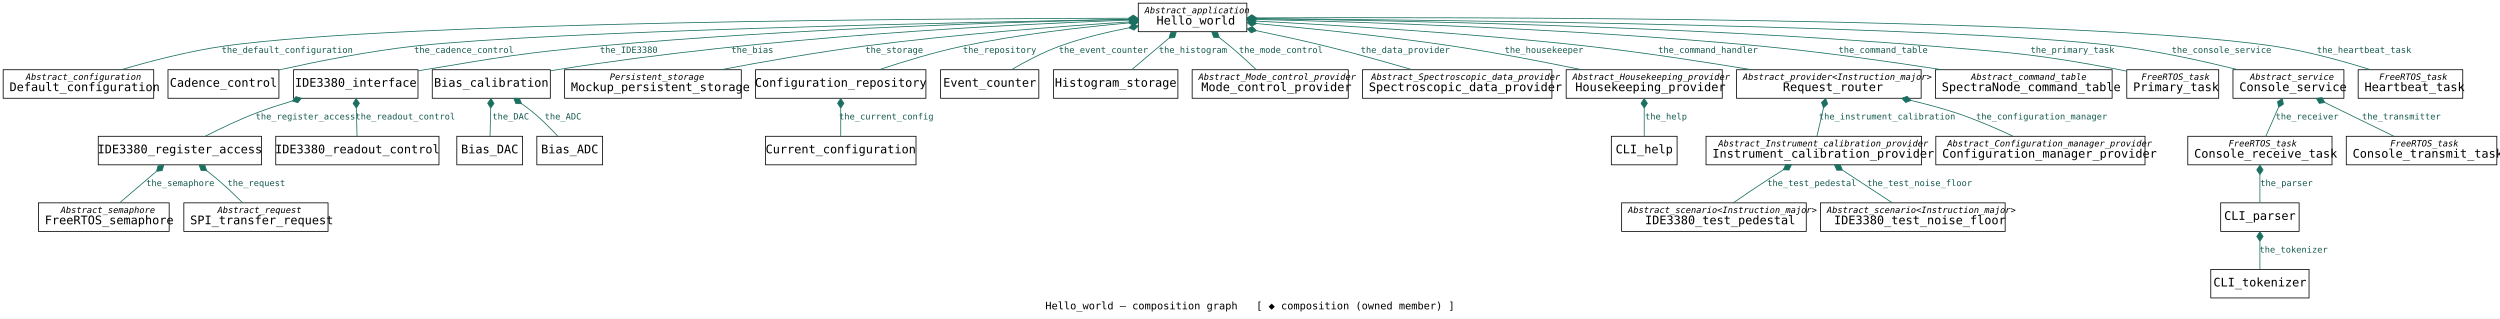
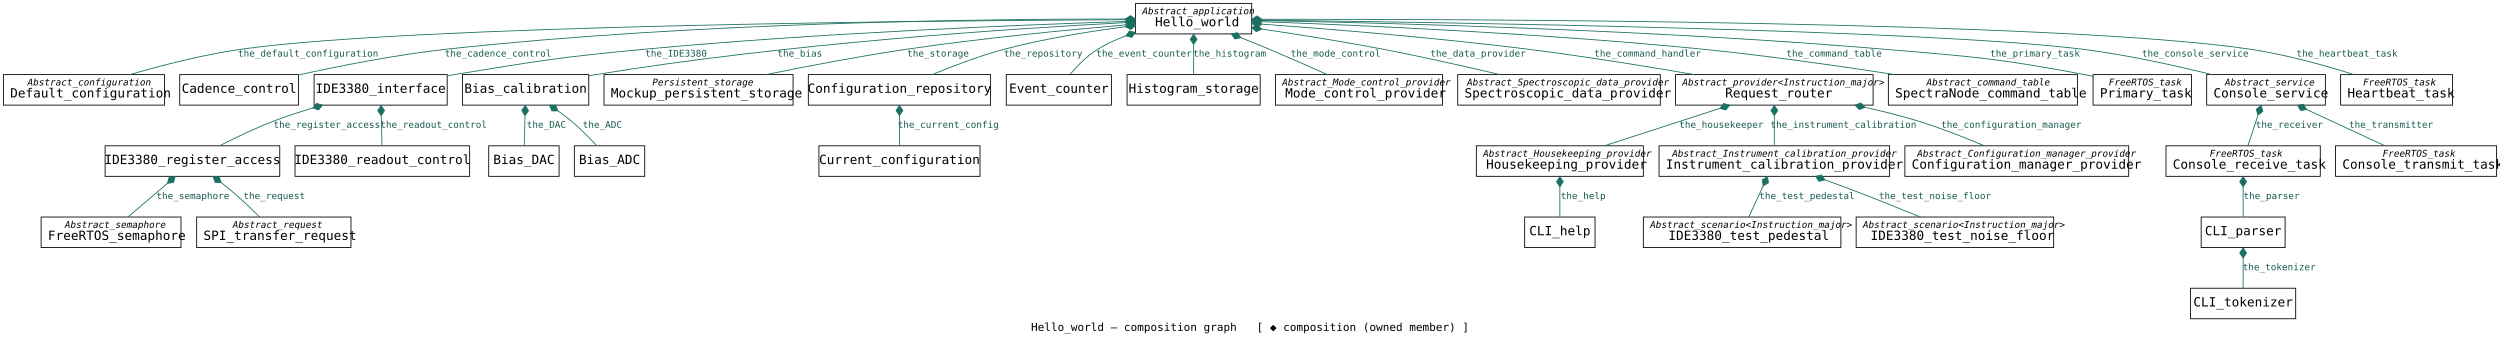
- <svg xmlns="http://www.w3.org/2000/svg" width="3155pt" height="402pt" viewBox="0.00 0.00 3155.00 402.00">
+ <svg xmlns="http://www.w3.org/2000/svg" width="2949pt" height="402pt" viewBox="0.00 0.00 2949.00 402.00">
  <g id="graph0" class="graph" transform="scale(1 1) rotate(0) translate(4 398)">
-     <polygon fill="white" stroke="transparent" points="-4,4 -4,-398 3151,-398 3151,4 -4,4" />
-     <text text-anchor="middle" x="1573.5" y="-7.6" font-family="Consolas" font-size="13.00">Hello_world — composition graph   [ ◆ composition (owned member) ]</text>
+     <polygon fill="white" stroke="transparent" points="-4,4 -4,-398 2945,-398 2945,4 -4,4" />
+     <text text-anchor="middle" x="1470.5" y="-7.6" font-family="Consolas" font-size="13.00">Hello_world — composition graph   [ ◆ composition (owned member) ]</text>
    <g id="node1" class="node">
-       <polygon fill="none" stroke="black" points="1569.5,-394 1432.5,-394 1432.5,-358 1569.5,-358 1569.5,-394" />
-       <text text-anchor="start" x="1440.5" y="-381.2" font-family="Consolas" font-style="italic" font-size="11.00">Abstract_application</text>
-       <text text-anchor="start" x="1455.5" y="-367" font-family="Consolas" font-size="15.00">Hello_world</text>
+       <polygon fill="none" stroke="black" points="1472.5,-394 1335.5,-394 1335.5,-358 1472.5,-358 1472.5,-394" />
+       <text text-anchor="start" x="1343.5" y="-381.2" font-family="Consolas" font-style="italic" font-size="11.00">Abstract_application</text>
+       <text text-anchor="start" x="1358.5" y="-367" font-family="Consolas" font-size="15.00">Hello_world</text>
    </g>
    <g id="node2" class="node">
      <polygon fill="none" stroke="black" points="190,-310 0,-310 0,-274 190,-274 190,-310" />
      <text text-anchor="start" x="28.5" y="-297.2" font-family="Consolas" font-style="italic" font-size="11.00">Abstract_configuration</text>
      <text text-anchor="start" x="8" y="-283" font-family="Consolas" font-size="15.00">Default_configuration</text>
    </g>
    <g id="edge1" class="edge">
-       <path fill="none" stroke="#1b6f60" d="M1419.89,-375C1184.02,-374.63 501.04,-370.86 280,-340 235.2,-333.75 185.58,-320.8 149.01,-310.07" />
-       <polygon fill="#1b6f60" stroke="#1b6f60" points="1420.12,-375 1426.13,-371.01 1432.12,-375.02 1426.11,-379.01 1420.12,-375" />
-       <text text-anchor="middle" x="358.5" y="-331.2" font-family="Consolas" font-size="11.00" fill="#155a4e"> the_default_configuration</text>
+       <path fill="none" stroke="#1b6f60" d="M1322.95,-374.75C1100.27,-373.69 482.32,-368.23 281,-340 235.98,-333.69 186.09,-320.74 149.32,-310.04" />
+       <polygon fill="#1b6f60" stroke="#1b6f60" points="1323.15,-374.75 1329.17,-370.78 1335.15,-374.8 1329.13,-378.78 1323.15,-374.75" />
+       <text text-anchor="middle" x="359.5" y="-331.2" font-family="Consolas" font-size="11.00" fill="#155a4e"> the_default_configuration</text>
    </g>
    <g id="node3" class="node">
      <polygon fill="none" stroke="black" points="348,-310 208,-310 208,-274 348,-274 348,-310" />
      <text text-anchor="middle" x="278" y="-288.5" font-family="Consolas" font-size="15.00">Cadence_control</text>
    </g>
    <g id="edge2" class="edge">
-       <path fill="none" stroke="#1b6f60" d="M1419.98,-373.62C1217.71,-369.94 694.34,-358.85 521,-340 462.26,-333.61 396.52,-320.53 348.24,-309.78" />
-       <polygon fill="#1b6f60" stroke="#1b6f60" points="1420.26,-373.63 1426.33,-369.74 1432.26,-373.84 1426.19,-377.74 1420.26,-373.63" />
-       <text text-anchor="middle" x="581.5" y="-331.2" font-family="Consolas" font-size="11.00" fill="#155a4e"> the_cadence_control</text>
+       <path fill="none" stroke="#1b6f60" d="M1323.31,-375.54C1167.92,-375.74 816.52,-372.19 523,-340 463.48,-333.47 396.79,-320.29 348.04,-309.54" />
+       <polygon fill="#1b6f60" stroke="#1b6f60" points="1323.5,-375.54 1329.49,-371.52 1335.5,-375.51 1329.51,-379.52 1323.5,-375.54" />
+       <text text-anchor="middle" x="583.5" y="-331.2" font-family="Consolas" font-size="11.00" fill="#155a4e"> the_cadence_control</text>
    </g>
    <g id="node4" class="node">
      <polygon fill="none" stroke="black" points="523.5,-310 366.5,-310 366.5,-274 523.5,-274 523.5,-310" />
      <text text-anchor="middle" x="445" y="-288.5" font-family="Consolas" font-size="15.00">IDE3380_interface</text>
    </g>
    <g id="edge3" class="edge">
-       <path fill="none" stroke="#1b6f60" d="M1420.26,-373.55C1282.95,-370.57 995.24,-362.07 753,-340 654.29,-331.01 629.79,-326.18 532,-310 529.27,-309.55 526.49,-309.08 523.68,-308.59" />
-       <polygon fill="#1b6f60" stroke="#1b6f60" points="1420.28,-373.55 1426.37,-369.68 1432.28,-373.81 1426.2,-377.68 1420.28,-373.55" />
-       <text text-anchor="middle" x="789.5" y="-331.2" font-family="Consolas" font-size="11.00" fill="#155a4e"> the_IDE3380</text>
+       <path fill="none" stroke="#1b6f60" d="M1323.19,-372.67C1200.58,-368.67 960.3,-359.02 757,-340 656.55,-330.6 631.55,-326.35 532,-310 529.27,-309.55 526.49,-309.08 523.68,-308.6" />
+       <polygon fill="#1b6f60" stroke="#1b6f60" points="1323.41,-372.67 1329.53,-368.87 1335.4,-373.06 1329.27,-376.86 1323.41,-372.67" />
+       <text text-anchor="middle" x="793.5" y="-331.2" font-family="Consolas" font-size="11.00" fill="#155a4e"> the_IDE3380</text>
    </g>
    <g id="node5" class="node">
      <polygon fill="none" stroke="black" points="690.5,-310 541.5,-310 541.5,-274 690.5,-274 690.5,-310" />
      <text text-anchor="middle" x="616" y="-288.5" font-family="Consolas" font-size="15.00">Bias_calibration</text>
    </g>
    <g id="edge4" class="edge">
-       <path fill="none" stroke="#1b6f60" d="M1420.18,-372.63C1274.98,-367.44 960.68,-351.99 699,-310 696.24,-309.56 693.43,-309.09 690.6,-308.59" />
-       <polygon fill="#1b6f60" stroke="#1b6f60" points="1420.45,-372.64 1426.58,-368.85 1432.44,-373.06 1426.31,-376.85 1420.45,-372.64" />
-       <text text-anchor="middle" x="945.5" y="-331.2" font-family="Consolas" font-size="11.00" fill="#155a4e"> the_bias</text>
+       <path fill="none" stroke="#1b6f60" d="M1322.72,-371.26C1191.02,-364.37 923.13,-346.84 699,-310 696.24,-309.55 693.44,-309.07 690.61,-308.57" />
+       <polygon fill="#1b6f60" stroke="#1b6f60" points="1323.05,-371.28 1329.25,-367.59 1335.04,-371.9 1328.84,-375.58 1323.05,-371.28" />
+       <text text-anchor="middle" x="939.5" y="-331.2" font-family="Consolas" font-size="11.00" fill="#155a4e"> the_bias</text>
    </g>
    <g id="node6" class="node">
      <polygon fill="none" stroke="black" points="931.5,-310 708.5,-310 708.5,-274 931.5,-274 931.5,-310" />
      <text text-anchor="start" x="765.5" y="-297.2" font-family="Consolas" font-style="italic" font-size="11.00">Persistent_storage</text>
      <text text-anchor="start" x="716.5" y="-283" font-family="Consolas" font-size="15.00">Mockup_persistent_storage</text>
    </g>
    <g id="edge5" class="edge">
-       <path fill="none" stroke="#1b6f60" d="M1420.29,-370.29C1336.87,-364.93 1203,-354.93 1088,-340 1026.75,-332.05 958.16,-319.96 905.7,-310.03" />
-       <polygon fill="#1b6f60" stroke="#1b6f60" points="1420.5,-370.31 1426.74,-366.69 1432.47,-371.07 1426.23,-374.68 1420.5,-370.31" />
-       <text text-anchor="middle" x="1124.5" y="-331.2" font-family="Consolas" font-size="11.00" fill="#155a4e"> the_storage</text>
+       <path fill="none" stroke="#1b6f60" d="M1323.49,-368.62C1254.86,-362.71 1153.68,-352.89 1066,-340 1010.18,-331.79 947.75,-319.83 899.75,-310.03" />
+       <polygon fill="#1b6f60" stroke="#1b6f60" points="1323.53,-368.62 1329.85,-365.14 1335.49,-369.64 1329.17,-373.11 1323.53,-368.62" />
+       <text text-anchor="middle" x="1102.5" y="-331.2" font-family="Consolas" font-size="11.00" fill="#155a4e"> the_storage</text>
    </g>
    <g id="node7" class="node">
      <polygon fill="none" stroke="black" points="1164.5,-310 949.5,-310 949.5,-274 1164.5,-274 1164.5,-310" />
      <text text-anchor="middle" x="1057" y="-288.5" font-family="Consolas" font-size="15.00">Configuration_repository</text>
    </g>
    <g id="edge6" class="edge">
-       <path fill="none" stroke="#1b6f60" d="M1420.33,-369.01C1362.02,-363.77 1281.6,-354.65 1212,-340 1175.68,-332.35 1135.6,-320.1 1105.3,-310.02" />
-       <polygon fill="#1b6f60" stroke="#1b6f60" points="1420.47,-369.03 1426.8,-365.57 1432.42,-370.07 1426.1,-373.54 1420.47,-369.03" />
-       <text text-anchor="middle" x="1257.5" y="-331.2" font-family="Consolas" font-size="11.00" fill="#155a4e"> the_repository</text>
+       <path fill="none" stroke="#1b6f60" d="M1323.36,-366.43C1280.62,-360.86 1227.47,-352.31 1181,-340 1151.74,-332.25 1119.82,-320.06 1095.69,-310.03" />
+       <polygon fill="#1b6f60" stroke="#1b6f60" points="1323.51,-366.45 1329.97,-363.23 1335.42,-367.95 1328.96,-371.17 1323.51,-366.45" />
+       <text text-anchor="middle" x="1226.5" y="-331.2" font-family="Consolas" font-size="11.00" fill="#155a4e"> the_repository</text>
    </g>
    <g id="node8" class="node">
      <polygon fill="none" stroke="black" points="1307,-310 1183,-310 1183,-274 1307,-274 1307,-310" />
      <text text-anchor="middle" x="1245" y="-288.5" font-family="Consolas" font-size="15.00">Event_counter</text>
    </g>
    <g id="edge7" class="edge">
-       <path fill="none" stroke="#1b6f60" d="M1420.26,-362.79C1392.45,-357.36 1361.43,-349.9 1334,-340 1312.47,-332.23 1289.67,-320.11 1272.53,-310.12" />
-       <polygon fill="#1b6f60" stroke="#1b6f60" points="1420.57,-362.85 1427.21,-360.03 1432.36,-365.07 1425.73,-367.89 1420.57,-362.85" />
-       <text text-anchor="middle" x="1388.5" y="-331.2" font-family="Consolas" font-size="11.00" fill="#155a4e"> the_event_counter</text>
+       <path fill="none" stroke="#1b6f60" d="M1323.87,-355.66C1312.43,-351.36 1301.12,-346.18 1291,-340 1278.33,-332.26 1266.67,-320.26 1258.26,-310.33" />
+       <polygon fill="#1b6f60" stroke="#1b6f60" points="1323.99,-355.71 1330.98,-353.92 1335.31,-359.68 1328.33,-361.47 1323.99,-355.71" />
+       <text text-anchor="middle" x="1345.5" y="-331.2" font-family="Consolas" font-size="11.00" fill="#155a4e"> the_event_counter</text>
    </g>
    <g id="node9" class="node">
      <polygon fill="none" stroke="black" points="1482.5,-310 1325.5,-310 1325.5,-274 1482.5,-274 1482.5,-310" />
      <text text-anchor="middle" x="1404" y="-288.5" font-family="Consolas" font-size="15.00">Histogram_storage</text>
    </g>
    <g id="edge8" class="edge">
-       <path fill="none" stroke="#1b6f60" d="M1470.93,-349.58C1455.75,-336.74 1437.72,-321.51 1424.21,-310.08" />
-       <polygon fill="#1b6f60" stroke="#1b6f60" points="1471.26,-349.86 1478.43,-350.68 1480.43,-357.61 1473.26,-356.79 1471.26,-349.86" />
-       <text text-anchor="middle" x="1501.5" y="-331.2" font-family="Consolas" font-size="11.00" fill="#155a4e"> the_histogram</text>
+       <path fill="none" stroke="#1b6f60" d="M1404,-345.48C1404,-333.59 1404,-320.31 1404,-310.08" />
+       <polygon fill="#1b6f60" stroke="#1b6f60" points="1404,-345.61 1408,-351.61 1404,-357.61 1400,-351.61 1404,-345.61" />
+       <text text-anchor="middle" x="1446.5" y="-331.2" font-family="Consolas" font-size="11.00" fill="#155a4e"> the_histogram</text>
    </g>
    <g id="node10" class="node">
      <polygon fill="none" stroke="black" points="1697.5,-310 1500.5,-310 1500.5,-274 1697.5,-274 1697.5,-310" />
      <text text-anchor="start" x="1508.5" y="-297.2" font-family="Consolas" font-style="italic" font-size="11.00">Abstract_Mode_control_provider</text>
      <text text-anchor="start" x="1512" y="-283" font-family="Consolas" font-size="15.00">Mode_control_provider</text>
    </g>
    <g id="edge9" class="edge">
-       <path fill="none" stroke="#1b6f60" d="M1534.91,-350.41C1539.37,-346.98 1543.83,-343.45 1548,-340 1559.31,-330.62 1571.42,-319.51 1581,-310.44" />
-       <polygon fill="#1b6f60" stroke="#1b6f60" points="1534.87,-350.45 1532.48,-357.25 1525.28,-357.67 1527.67,-350.86 1534.87,-350.45" />
-       <text text-anchor="middle" x="1612.5" y="-331.2" font-family="Consolas" font-size="11.00" fill="#155a4e"> the_mode_control</text>
+       <path fill="none" stroke="#1b6f60" d="M1459.81,-353.48C1470.84,-349.1 1482.31,-344.47 1493,-340 1515.84,-330.45 1541.21,-319.23 1561.39,-310.14" />
+       <polygon fill="#1b6f60" stroke="#1b6f60" points="1459.68,-353.53 1455.56,-359.45 1448.51,-357.92 1452.63,-352 1459.68,-353.53" />
+       <text text-anchor="middle" x="1571.5" y="-331.2" font-family="Consolas" font-size="11.00" fill="#155a4e"> the_mode_control</text>
    </g>
    <g id="node11" class="node">
      <polygon fill="none" stroke="black" points="1954.5,-310 1715.5,-310 1715.5,-274 1954.5,-274 1954.5,-310" />
      <text text-anchor="start" x="1726.5" y="-297.2" font-family="Consolas" font-style="italic" font-size="11.00">Abstract_Spectroscopic_data_provider</text>
      <text text-anchor="start" x="1723.5" y="-283" font-family="Consolas" font-size="15.00">Spectroscopic_data_provider</text>
    </g>
    <g id="edge10" class="edge">
-       <path fill="none" stroke="#1b6f60" d="M1581.84,-359.21C1609.28,-353.54 1640.06,-346.85 1668,-340 1704.86,-330.96 1745.89,-319.44 1778.06,-310.06" />
-       <polygon fill="#1b6f60" stroke="#1b6f60" points="1581.65,-359.25 1576.57,-364.37 1569.89,-361.65 1574.97,-356.53 1581.65,-359.25" />
-       <text text-anchor="middle" x="1769.5" y="-331.2" font-family="Consolas" font-size="11.00" fill="#155a4e"> the_data_provider</text>
-     </g>
-     <g id="node12" class="node">
-       <polygon fill="none" stroke="black" points="2169.5,-310 1972.5,-310 1972.5,-274 2169.5,-274 2169.5,-310" />
-       <text text-anchor="start" x="1980.5" y="-297.2" font-family="Consolas" font-style="italic" font-size="11.00">Abstract_Housekeeping_provider</text>
-       <text text-anchor="start" x="1984" y="-283" font-family="Consolas" font-size="15.00">Housekeeping_provider</text>
+       <path fill="none" stroke="#1b6f60" d="M1484.5,-363.69C1527,-357.38 1579.95,-349 1627,-340 1673.18,-331.17 1724.73,-319.53 1764.96,-310.05" />
+       <polygon fill="#1b6f60" stroke="#1b6f60" points="1484.4,-363.7 1479.04,-368.53 1472.52,-365.45 1477.88,-360.62 1484.4,-363.7" />
+       <text text-anchor="middle" x="1739.5" y="-331.2" font-family="Consolas" font-size="11.00" fill="#155a4e"> the_data_provider</text>
+     </g>
+     <g id="node13" class="node">
+       <polygon fill="none" stroke="black" points="2205.5,-310 1972.5,-310 1972.5,-274 2205.5,-274 2205.5,-310" />
+       <text text-anchor="start" x="1980.5" y="-297.2" font-family="Consolas" font-style="italic" font-size="11.00">Abstract_provider&lt;Instruction_major&gt;</text>
+       <text text-anchor="start" x="2031" y="-283" font-family="Consolas" font-size="15.00">Request_router</text>
    </g>
    <g id="edge11" class="edge">
-       <path fill="none" stroke="#1b6f60" d="M1581.82,-368.26C1648.15,-362.28 1744.41,-352.53 1828,-340 1883.03,-331.75 1944.57,-319.82 1991.95,-310.04" />
-       <polygon fill="#1b6f60" stroke="#1b6f60" points="1581.75,-368.27 1576.13,-372.79 1569.8,-369.34 1575.42,-364.82 1581.75,-368.27" />
-       <text text-anchor="middle" x="1944.5" y="-331.2" font-family="Consolas" font-size="11.00" fill="#155a4e"> the_housekeeper</text>
-     </g>
-     <g id="node13" class="node">
-       <polygon fill="none" stroke="black" points="2420.5,-310 2187.5,-310 2187.5,-274 2420.5,-274 2420.5,-310" />
-       <text text-anchor="start" x="2195.5" y="-297.2" font-family="Consolas" font-style="italic" font-size="11.00">Abstract_provider&lt;Instruction_major&gt;</text>
-       <text text-anchor="start" x="2246" y="-283" font-family="Consolas" font-size="15.00">Request_router</text>
+       <path fill="none" stroke="#1b6f60" d="M1485.25,-369.49C1565.04,-363.67 1690.14,-353.48 1798,-340 1863.89,-331.76 1937.74,-319.8 1994.56,-310.01" />
+       <polygon fill="#1b6f60" stroke="#1b6f60" points="1484.81,-369.52 1479.12,-373.94 1472.84,-370.38 1478.54,-365.96 1484.81,-369.52" />
+       <text text-anchor="middle" x="1939.5" y="-331.2" font-family="Consolas" font-size="11.00" fill="#155a4e"> the_command_handler</text>
+     </g>
+     <g id="node14" class="node">
+       <polygon fill="none" stroke="black" points="2446.5,-310 2223.5,-310 2223.5,-274 2446.5,-274 2446.5,-310" />
+       <text text-anchor="start" x="2268.5" y="-297.2" font-family="Consolas" font-style="italic" font-size="11.00">Abstract_command_table</text>
+       <text text-anchor="start" x="2231.5" y="-283" font-family="Consolas" font-size="15.00">SpectraNode_command_table</text>
    </g>
    <g id="edge12" class="edge">
-       <path fill="none" stroke="#1b6f60" d="M1581.97,-371.32C1680.32,-366.37 1851.17,-356.28 1997,-340 2067.33,-332.15 2146.24,-319.99 2206.45,-310.01" />
-       <polygon fill="#1b6f60" stroke="#1b6f60" points="1581.75,-371.33 1575.95,-375.62 1569.76,-371.92 1575.56,-367.63 1581.75,-371.33" />
-       <text text-anchor="middle" x="2151.5" y="-331.2" font-family="Consolas" font-size="11.00" fill="#155a4e"> the_command_handler</text>
-     </g>
-     <g id="node14" class="node">
-       <polygon fill="none" stroke="black" points="2661.5,-310 2438.5,-310 2438.5,-274 2661.5,-274 2661.5,-310" />
-       <text text-anchor="start" x="2483.5" y="-297.2" font-family="Consolas" font-style="italic" font-size="11.00">Abstract_command_table</text>
-       <text text-anchor="start" x="2446.5" y="-283" font-family="Consolas" font-size="15.00">SpectraNode_command_table</text>
+       <path fill="none" stroke="#1b6f60" d="M1484.72,-372.41C1600.09,-368.24 1818.67,-358.53 2004,-340 2080.23,-332.38 2165.86,-320.12 2230.91,-310.03" />
+       <polygon fill="#1b6f60" stroke="#1b6f60" points="1484.52,-372.42 1478.67,-376.63 1472.53,-372.85 1478.39,-368.64 1484.52,-372.42" />
+       <text text-anchor="middle" x="2159.5" y="-331.2" font-family="Consolas" font-size="11.00" fill="#155a4e"> the_command_table</text>
+     </g>
+     <g id="node15" class="node">
+       <polygon fill="none" stroke="black" points="2581,-310 2465,-310 2465,-274 2581,-274 2581,-310" />
+       <text text-anchor="start" x="2483.5" y="-297.2" font-family="Consolas" font-style="italic" font-size="11.00">FreeRTOS_task</text>
+       <text text-anchor="start" x="2473" y="-283" font-family="Consolas" font-size="15.00">Primary_task</text>
    </g>
    <g id="edge13" class="edge">
-       <path fill="none" stroke="#1b6f60" d="M1581.68,-373.44C1714.29,-370.34 1986.53,-361.72 2216,-340 2293.53,-332.66 2380.66,-320.26 2446.48,-310.04" />
-       <polygon fill="#1b6f60" stroke="#1b6f60" points="1581.67,-373.44 1575.76,-377.58 1569.67,-373.71 1575.58,-369.58 1581.67,-373.44" />
-       <text text-anchor="middle" x="2372.5" y="-331.2" font-family="Consolas" font-size="11.00" fill="#155a4e"> the_command_table</text>
-     </g>
-     <g id="node15" class="node">
-       <polygon fill="none" stroke="black" points="2796,-310 2680,-310 2680,-274 2796,-274 2796,-310" />
-       <text text-anchor="start" x="2698.5" y="-297.2" font-family="Consolas" font-style="italic" font-size="11.00">FreeRTOS_task</text>
-       <text text-anchor="start" x="2688" y="-283" font-family="Consolas" font-size="15.00">Primary_task</text>
+       <path fill="none" stroke="#1b6f60" d="M1485.1,-373.74C1631.65,-370.96 1950.25,-362.66 2218,-340 2323.8,-331.05 2350.65,-329.58 2455,-310 2458.23,-309.39 2461.53,-308.73 2464.86,-308.02" />
+       <polygon fill="#1b6f60" stroke="#1b6f60" points="1484.73,-373.75 1478.8,-377.86 1472.73,-373.97 1478.66,-369.86 1484.73,-373.75" />
+       <text text-anchor="middle" x="2396.5" y="-331.2" font-family="Consolas" font-size="11.00" fill="#155a4e"> the_primary_task</text>
+     </g>
+     <g id="node16" class="node">
+       <polygon fill="none" stroke="black" points="2739,-310 2599,-310 2599,-274 2739,-274 2739,-310" />
+       <text text-anchor="start" x="2620.5" y="-297.2" font-family="Consolas" font-style="italic" font-size="11.00">Abstract_service</text>
+       <text text-anchor="start" x="2607" y="-283" font-family="Consolas" font-size="15.00">Console_service</text>
    </g>
    <g id="edge14" class="edge">
-       <path fill="none" stroke="#1b6f60" d="M1581.86,-374.31C1743.45,-372.42 2117.68,-365.43 2431,-340 2538.14,-331.3 2565.37,-329.92 2671,-310 2673.95,-309.44 2676.96,-308.83 2679.99,-308.19" />
-       <polygon fill="#1b6f60" stroke="#1b6f60" points="1581.67,-374.32 1575.71,-378.38 1569.67,-374.45 1575.62,-370.38 1581.67,-374.32" />
-       <text text-anchor="middle" x="2611.5" y="-331.2" font-family="Consolas" font-size="11.00" fill="#155a4e"> the_primary_task</text>
-     </g>
-     <g id="node16" class="node">
-       <polygon fill="none" stroke="black" points="2954,-310 2814,-310 2814,-274 2954,-274 2954,-310" />
-       <text text-anchor="start" x="2835.5" y="-297.2" font-family="Consolas" font-style="italic" font-size="11.00">Abstract_service</text>
-       <text text-anchor="start" x="2822" y="-283" font-family="Consolas" font-size="15.00">Console_service</text>
+       <path fill="none" stroke="#1b6f60" d="M1485.06,-374.18C1697.23,-371.73 2265.34,-363.14 2452,-340 2504.03,-333.55 2562.02,-320.69 2604.95,-310.05" />
+       <polygon fill="#1b6f60" stroke="#1b6f60" points="1484.81,-374.18 1478.86,-378.25 1472.81,-374.32 1478.76,-370.25 1484.81,-374.18" />
+       <text text-anchor="middle" x="2585.5" y="-331.2" font-family="Consolas" font-size="11.00" fill="#155a4e"> the_console_service</text>
+     </g>
+     <g id="node17" class="node">
+       <polygon fill="none" stroke="black" points="2889,-310 2757,-310 2757,-274 2889,-274 2889,-310" />
+       <text text-anchor="start" x="2783.5" y="-297.2" font-family="Consolas" font-style="italic" font-size="11.00">FreeRTOS_task</text>
+       <text text-anchor="start" x="2765" y="-283" font-family="Consolas" font-size="15.00">Heartbeat_task</text>
    </g>
    <g id="edge15" class="edge">
-       <path fill="none" stroke="#1b6f60" d="M1581.93,-374.5C1810.25,-372.79 2456.53,-365.73 2667,-340 2719.04,-333.64 2777.03,-320.77 2819.96,-310.11" />
-       <polygon fill="#1b6f60" stroke="#1b6f60" points="1581.75,-374.5 1575.78,-378.55 1569.76,-374.59 1575.73,-370.55 1581.75,-374.5" />
-       <text text-anchor="middle" x="2799.5" y="-331.2" font-family="Consolas" font-size="11.00" fill="#155a4e"> the_console_service</text>
-     </g>
-     <g id="node17" class="node">
-       <polygon fill="none" stroke="black" points="3104,-310 2972,-310 2972,-274 3104,-274 3104,-310" />
-       <text text-anchor="start" x="2998.5" y="-297.2" font-family="Consolas" font-style="italic" font-size="11.00">FreeRTOS_task</text>
-       <text text-anchor="start" x="2980" y="-283" font-family="Consolas" font-size="15.00">Heartbeat_task</text>
-     </g>
-     <g id="edge16" class="edge">
-       <path fill="none" stroke="#1b6f60" d="M1581.85,-375.45C1835.64,-376.45 2614.38,-376.39 2864,-340 2906.42,-333.82 2953.27,-320.79 2987.66,-310.02" />
-       <polygon fill="#1b6f60" stroke="#1b6f60" points="1581.81,-375.45 1575.79,-379.42 1569.81,-375.4 1575.83,-371.42 1581.81,-375.45" />
-       <text text-anchor="middle" x="2979.5" y="-331.2" font-family="Consolas" font-size="11.00" fill="#155a4e"> the_heartbeat_task</text>
+       <path fill="none" stroke="#1b6f60" d="M1484.76,-375.23C1723.61,-375.51 2424.06,-373.38 2650,-340 2692.03,-333.79 2738.42,-320.84 2772.58,-310.1" />
+       <polygon fill="#1b6f60" stroke="#1b6f60" points="1484.72,-375.23 1478.72,-379.22 1472.72,-375.21 1478.73,-371.22 1484.72,-375.23" />
+       <text text-anchor="middle" x="2764.5" y="-331.2" font-family="Consolas" font-size="11.00" fill="#155a4e"> the_heartbeat_task</text>
    </g>
    <g id="node20" class="node">
      <polygon fill="none" stroke="black" points="326,-226 120,-226 120,-190 326,-190 326,-226" />
      <text text-anchor="middle" x="223" y="-204.5" font-family="Consolas" font-size="15.00">IDE3380_register_access</text>
    </g>
    <g id="edge22" class="edge">
      <path fill="none" stroke="#1b6f60" d="M364.75,-270.53C350.05,-266.17 334.95,-261.27 321,-256 298.41,-247.47 273.91,-235.72 255.05,-226.1" />
      <polygon fill="#1b6f60" stroke="#1b6f60" points="364.89,-270.58 371.77,-268.4 376.42,-273.91 369.54,-276.09 364.89,-270.58" />
      <text text-anchor="middle" x="381.5" y="-247.2" font-family="Consolas" font-size="11.00" fill="#155a4e"> the_register_access</text>
    </g>
    <g id="node21" class="node">
      <polygon fill="none" stroke="black" points="550,-226 344,-226 344,-190 550,-190 550,-226" />
      <text text-anchor="middle" x="447" y="-204.5" font-family="Consolas" font-size="15.00">IDE3380_readout_control</text>
    </g>
    <g id="edge23" class="edge">
      <path fill="none" stroke="#1b6f60" d="M445.72,-261.48C446.01,-249.59 446.33,-236.31 446.58,-226.08" />
      <polygon fill="#1b6f60" stroke="#1b6f60" points="445.72,-261.61 449.57,-267.71 445.42,-273.61 441.57,-267.51 445.72,-261.61" />
      <text text-anchor="middle" x="507.5" y="-247.2" font-family="Consolas" font-size="11.00" fill="#155a4e"> the_readout_control</text>
    </g>
    <g id="node26" class="node">
      <polygon fill="none" stroke="black" points="655.5,-226 572.5,-226 572.5,-190 655.5,-190 655.5,-226" />
      <text text-anchor="middle" x="614" y="-204.5" font-family="Consolas" font-size="15.00">Bias_DAC</text>
    </g>
    <g id="edge27" class="edge">
      <path fill="none" stroke="#1b6f60" d="M615.28,-261.48C614.99,-249.59 614.67,-236.31 614.42,-226.08" />
      <polygon fill="#1b6f60" stroke="#1b6f60" points="615.28,-261.61 619.43,-267.51 615.58,-273.61 611.43,-267.71 615.28,-261.61" />
      <text text-anchor="middle" x="640.5" y="-247.2" font-family="Consolas" font-size="11.00" fill="#155a4e"> the_DAC</text>
    </g>
    <g id="node27" class="node">
      <polygon fill="none" stroke="black" points="756.5,-226 673.5,-226 673.5,-190 756.5,-190 756.5,-226" />
      <text text-anchor="middle" x="715" y="-204.5" font-family="Consolas" font-size="15.00">Bias_ADC</text>
    </g>
    <g id="edge28" class="edge">
      <path fill="none" stroke="#1b6f60" d="M654.5,-266.98C659.5,-263.46 664.46,-259.75 669,-256 679.92,-246.99 691.05,-235.68 699.63,-226.41" />
      <polygon fill="#1b6f60" stroke="#1b6f60" points="654.23,-267.17 651.51,-273.84 644.3,-273.9 647.02,-267.22 654.23,-267.17" />
      <text text-anchor="middle" x="706.5" y="-247.2" font-family="Consolas" font-size="11.00" fill="#155a4e"> the_ADC</text>
    </g>
    <g id="node25" class="node">
      <polygon fill="none" stroke="black" points="1152,-226 962,-226 962,-190 1152,-190 1152,-226" />
      <text text-anchor="middle" x="1057" y="-204.5" font-family="Consolas" font-size="15.00">Current_configuration</text>
    </g>
    <g id="edge26" class="edge">
      <path fill="none" stroke="#1b6f60" d="M1057,-261.48C1057,-249.59 1057,-236.31 1057,-226.08" />
      <polygon fill="#1b6f60" stroke="#1b6f60" points="1057,-261.61 1061,-267.61 1057,-273.61 1053,-267.61 1057,-261.61" />
      <text text-anchor="middle" x="1114.5" y="-247.2" font-family="Consolas" font-size="11.00" fill="#155a4e"> the_current_config</text>
    </g>
+     <g id="node12" class="node">
+       <polygon fill="none" stroke="black" points="1934.5,-226 1737.5,-226 1737.5,-190 1934.5,-190 1934.5,-226" />
+       <text text-anchor="start" x="1745.5" y="-213.2" font-family="Consolas" font-style="italic" font-size="11.00">Abstract_Housekeeping_provider</text>
+       <text text-anchor="start" x="1749" y="-199" font-family="Consolas" font-size="15.00">Housekeeping_provider</text>
+     </g>
    <g id="node24" class="node">
-       <polygon fill="none" stroke="black" points="2112.5,-226 2029.5,-226 2029.5,-190 2112.5,-190 2112.5,-226" />
-       <text text-anchor="middle" x="2071" y="-204.5" font-family="Consolas" font-size="15.00">CLI_help</text>
+       <polygon fill="none" stroke="black" points="1877.5,-142 1794.5,-142 1794.5,-106 1877.5,-106 1877.5,-142" />
+       <text text-anchor="middle" x="1836" y="-120.5" font-family="Consolas" font-size="15.00">CLI_help</text>
    </g>
    <g id="edge19" class="edge">
-       <path fill="none" stroke="#1b6f60" d="M2071,-261.48C2071,-249.59 2071,-236.31 2071,-226.08" />
-       <polygon fill="#1b6f60" stroke="#1b6f60" points="2071,-261.61 2075,-267.61 2071,-273.61 2067,-267.61 2071,-261.61" />
-       <text text-anchor="middle" x="2098.5" y="-247.2" font-family="Consolas" font-size="11.00" fill="#155a4e"> the_help</text>
+       <path fill="none" stroke="#1b6f60" d="M1836,-177.48C1836,-165.59 1836,-152.31 1836,-142.08" />
+       <polygon fill="#1b6f60" stroke="#1b6f60" points="1836,-177.61 1840,-183.61 1836,-189.61 1832,-183.61 1836,-177.61" />
+       <text text-anchor="middle" x="1863.5" y="-163.2" font-family="Consolas" font-size="11.00" fill="#155a4e"> the_help</text>
+     </g>
+     <g id="edge16" class="edge">
+       <path fill="none" stroke="#1b6f60" d="M2024.74,-270.17C1982.61,-256.52 1928.22,-238.89 1888.66,-226.07" />
+       <polygon fill="#1b6f60" stroke="#1b6f60" points="2024.86,-270.21 2031.8,-268.25 2036.27,-273.91 2029.33,-275.87 2024.86,-270.21" />
+       <text text-anchor="middle" x="2026.5" y="-247.2" font-family="Consolas" font-size="11.00" fill="#155a4e"> the_housekeeper</text>
    </g>
    <g id="node18" class="node">
-       <polygon fill="none" stroke="black" points="2421,-226 2149,-226 2149,-190 2421,-190 2421,-226" />
-       <text text-anchor="start" x="2164.5" y="-213.2" font-family="Consolas" font-style="italic" font-size="11.00">Abstract_Instrument_calibration_provider</text>
-       <text text-anchor="start" x="2157" y="-199" font-family="Consolas" font-size="15.00">Instrument_calibration_provider</text>
+       <polygon fill="none" stroke="black" points="2225,-226 1953,-226 1953,-190 2225,-190 2225,-226" />
+       <text text-anchor="start" x="1968.5" y="-213.2" font-family="Consolas" font-style="italic" font-size="11.00">Abstract_Instrument_calibration_provider</text>
+       <text text-anchor="start" x="1961" y="-199" font-family="Consolas" font-size="15.00">Instrument_calibration_provider</text>
    </g>
    <g id="edge17" class="edge">
-       <path fill="none" stroke="#1b6f60" d="M2297.25,-261.85C2294.47,-249.88 2291.35,-236.42 2288.96,-226.08" />
-       <polygon fill="#1b6f60" stroke="#1b6f60" points="2297.26,-261.92 2302.51,-266.86 2299.97,-273.61 2294.72,-268.67 2297.26,-261.92" />
-       <text text-anchor="middle" x="2377.5" y="-247.2" font-family="Consolas" font-size="11.00" fill="#155a4e"> the_instrument_calibration</text>
+       <path fill="none" stroke="#1b6f60" d="M2089,-261.48C2089,-249.59 2089,-236.31 2089,-226.08" />
+       <polygon fill="#1b6f60" stroke="#1b6f60" points="2089,-261.61 2093,-267.61 2089,-273.61 2085,-267.61 2089,-261.61" />
+       <text text-anchor="middle" x="2170.5" y="-247.2" font-family="Consolas" font-size="11.00" fill="#155a4e"> the_instrument_calibration</text>
    </g>
    <g id="node19" class="node">
-       <polygon fill="none" stroke="black" points="2703,-226 2439,-226 2439,-190 2703,-190 2703,-226" />
-       <text text-anchor="start" x="2453.5" y="-213.2" font-family="Consolas" font-style="italic" font-size="11.00">Abstract_Configuration_manager_provider</text>
-       <text text-anchor="start" x="2447" y="-199" font-family="Consolas" font-size="15.00">Configuration_manager_provider</text>
+       <polygon fill="none" stroke="black" points="2507,-226 2243,-226 2243,-190 2507,-190 2507,-226" />
+       <text text-anchor="start" x="2257.5" y="-213.2" font-family="Consolas" font-style="italic" font-size="11.00">Abstract_Configuration_manager_provider</text>
+       <text text-anchor="start" x="2251" y="-199" font-family="Consolas" font-size="15.00">Configuration_manager_provider</text>
    </g>
    <g id="edge18" class="edge">
-       <path fill="none" stroke="#1b6f60" d="M2407.82,-271.19C2426.37,-266.79 2445.38,-261.71 2463,-256 2488.09,-247.86 2515.32,-235.99 2536.16,-226.22" />
-       <polygon fill="#1b6f60" stroke="#1b6f60" points="2407.73,-271.21 2402.79,-276.46 2396.04,-273.91 2400.99,-268.67 2407.73,-271.21" />
-       <text text-anchor="middle" x="2572.5" y="-247.2" font-family="Consolas" font-size="11.00" fill="#155a4e"> the_configuration_manager</text>
+       <path fill="none" stroke="#1b6f60" d="M2195.95,-271.4C2216.06,-266.92 2236.79,-261.76 2256,-256 2283.55,-247.74 2313.68,-235.81 2336.73,-226.03" />
+       <polygon fill="#1b6f60" stroke="#1b6f60" points="2195.93,-271.41 2190.92,-276.59 2184.2,-273.96 2189.22,-268.77 2195.93,-271.41" />
+       <text text-anchor="middle" x="2368.5" y="-247.2" font-family="Consolas" font-size="11.00" fill="#155a4e"> the_configuration_manager</text>
    </g>
    <g id="node28" class="node">
-       <polygon fill="none" stroke="black" points="2939,-226 2757,-226 2757,-190 2939,-190 2939,-226" />
-       <text text-anchor="start" x="2808.5" y="-213.2" font-family="Consolas" font-style="italic" font-size="11.00">FreeRTOS_task</text>
-       <text text-anchor="start" x="2765" y="-199" font-family="Consolas" font-size="15.00">Console_receive_task</text>
+       <polygon fill="none" stroke="black" points="2733,-226 2551,-226 2551,-190 2733,-190 2733,-226" />
+       <text text-anchor="start" x="2602.5" y="-213.2" font-family="Consolas" font-style="italic" font-size="11.00">FreeRTOS_task</text>
+       <text text-anchor="start" x="2559" y="-199" font-family="Consolas" font-size="15.00">Console_receive_task</text>
    </g>
    <g id="edge29" class="edge">
-       <path fill="none" stroke="#1b6f60" d="M2871.54,-262.61C2866.19,-250.44 2860.13,-236.64 2855.5,-226.08" />
-       <polygon fill="#1b6f60" stroke="#1b6f60" points="2871.54,-262.62 2877.62,-266.51 2876.37,-273.61 2870.29,-269.72 2871.54,-262.62" />
-       <text text-anchor="middle" x="2907.5" y="-247.2" font-family="Consolas" font-size="11.00" fill="#155a4e"> the_receiver</text>
+       <path fill="none" stroke="#1b6f60" d="M2659.4,-261.85C2655.46,-249.88 2651.03,-236.42 2647.63,-226.08" />
+       <polygon fill="#1b6f60" stroke="#1b6f60" points="2659.52,-262.21 2665.2,-266.66 2663.27,-273.61 2657.6,-269.16 2659.52,-262.21" />
+       <text text-anchor="middle" x="2696.5" y="-247.2" font-family="Consolas" font-size="11.00" fill="#155a4e"> the_receiver</text>
    </g>
    <g id="node29" class="node">
-       <polygon fill="none" stroke="black" points="3147,-226 2957,-226 2957,-190 3147,-190 3147,-226" />
-       <text text-anchor="start" x="3012.5" y="-213.2" font-family="Consolas" font-style="italic" font-size="11.00">FreeRTOS_task</text>
-       <text text-anchor="start" x="2965" y="-199" font-family="Consolas" font-size="15.00">Console_transmit_task</text>
+       <polygon fill="none" stroke="black" points="2941,-226 2751,-226 2751,-190 2941,-190 2941,-226" />
+       <text text-anchor="start" x="2806.5" y="-213.2" font-family="Consolas" font-style="italic" font-size="11.00">FreeRTOS_task</text>
+       <text text-anchor="start" x="2759" y="-199" font-family="Consolas" font-size="15.00">Console_transmit_task</text>
    </g>
    <g id="edge30" class="edge">
-       <path fill="none" stroke="#1b6f60" d="M2930.14,-268.48C2957.61,-255.07 2991.91,-238.33 3017.12,-226.03" />
-       <polygon fill="#1b6f60" stroke="#1b6f60" points="2930,-268.55 2926.36,-274.77 2919.22,-273.81 2922.86,-267.58 2930,-268.55" />
-       <text text-anchor="middle" x="3026.5" y="-247.2" font-family="Consolas" font-size="11.00" fill="#155a4e"> the_transmitter</text>
+       <path fill="none" stroke="#1b6f60" d="M2717.23,-268.66C2746.23,-255.22 2782.57,-238.38 2809.25,-226.03" />
+       <polygon fill="#1b6f60" stroke="#1b6f60" points="2716.99,-268.77 2713.23,-274.92 2706.11,-273.81 2709.87,-267.66 2716.99,-268.77" />
+       <text text-anchor="middle" x="2816.5" y="-247.2" font-family="Consolas" font-size="11.00" fill="#155a4e"> the_transmitter</text>
    </g>
    <g id="node22" class="node">
-       <polygon fill="none" stroke="black" points="2275.5,-142 2042.5,-142 2042.5,-106 2275.5,-106 2275.5,-142" />
-       <text text-anchor="start" x="2050.5" y="-129.2" font-family="Consolas" font-style="italic" font-size="11.00">Abstract_scenario&lt;Instruction_major&gt;</text>
-       <text text-anchor="start" x="2072" y="-115" font-family="Consolas" font-size="15.00">IDE3380_test_pedestal</text>
+       <polygon fill="none" stroke="black" points="2167.5,-142 1934.5,-142 1934.5,-106 2167.5,-106 2167.5,-142" />
+       <text text-anchor="start" x="1942.5" y="-129.2" font-family="Consolas" font-style="italic" font-size="11.00">Abstract_scenario&lt;Instruction_major&gt;</text>
+       <text text-anchor="start" x="1964" y="-115" font-family="Consolas" font-size="15.00">IDE3380_test_pedestal</text>
    </g>
    <g id="edge20" class="edge">
-       <path fill="none" stroke="#1b6f60" d="M2246.48,-183.69C2240.27,-179.83 2233.93,-175.84 2228,-172 2213.03,-162.31 2196.52,-151.09 2183.4,-142.03" />
-       <polygon fill="#1b6f60" stroke="#1b6f60" points="2246.5,-183.7 2253.7,-183.44 2256.71,-189.99 2249.51,-190.25 2246.5,-183.7" />
-       <text text-anchor="middle" x="2282.5" y="-163.2" font-family="Consolas" font-size="11.00" fill="#155a4e"> the_test_pedestal</text>
+       <path fill="none" stroke="#1b6f60" d="M2075.84,-178.61C2070.21,-166.44 2063.81,-152.64 2058.92,-142.08" />
+       <polygon fill="#1b6f60" stroke="#1b6f60" points="2075.9,-178.72 2082.05,-182.48 2080.94,-189.61 2074.79,-185.85 2075.9,-178.72" />
+       <text text-anchor="middle" x="2127.5" y="-163.2" font-family="Consolas" font-size="11.00" fill="#155a4e"> the_test_pedestal</text>
    </g>
    <g id="node23" class="node">
-       <polygon fill="none" stroke="black" points="2526.5,-142 2293.5,-142 2293.5,-106 2526.5,-106 2526.5,-142" />
-       <text text-anchor="start" x="2301.5" y="-129.2" font-family="Consolas" font-style="italic" font-size="11.00">Abstract_scenario&lt;Instruction_major&gt;</text>
-       <text text-anchor="start" x="2310.5" y="-115" font-family="Consolas" font-size="15.00">IDE3380_test_noise_floor</text>
+       <polygon fill="none" stroke="black" points="2418.5,-142 2185.5,-142 2185.5,-106 2418.5,-106 2418.5,-142" />
+       <text text-anchor="start" x="2193.5" y="-129.2" font-family="Consolas" font-style="italic" font-size="11.00">Abstract_scenario&lt;Instruction_major&gt;</text>
+       <text text-anchor="start" x="2202.5" y="-115" font-family="Consolas" font-size="15.00">IDE3380_test_noise_floor</text>
    </g>
    <g id="edge21" class="edge">
-       <path fill="none" stroke="#1b6f60" d="M2321.49,-183.06C2341.47,-169.96 2365.75,-154.02 2383.83,-142.17" />
-       <polygon fill="#1b6f60" stroke="#1b6f60" points="2321.24,-183.23 2318.42,-189.86 2311.2,-189.81 2314.03,-183.17 2321.24,-183.23" />
-       <text text-anchor="middle" x="2418.5" y="-163.2" font-family="Consolas" font-size="11.00" fill="#155a4e"> the_test_noise_floor</text>
+       <path fill="none" stroke="#1b6f60" d="M2149.04,-185.75C2161.3,-181.29 2174.09,-176.56 2186,-172 2211.06,-162.41 2238.94,-151.13 2261.08,-142.03" />
+       <polygon fill="#1b6f60" stroke="#1b6f60" points="2148.77,-185.84 2144.49,-191.64 2137.49,-189.92 2141.77,-184.12 2148.77,-185.84" />
+       <text text-anchor="middle" x="2278.5" y="-163.2" font-family="Consolas" font-size="11.00" fill="#155a4e"> the_test_noise_floor</text>
    </g>
    <g id="node32" class="node">
      <polygon fill="none" stroke="black" points="209.5,-142 44.5,-142 44.5,-106 209.5,-106 209.5,-142" />
      <text text-anchor="start" x="72.5" y="-129.2" font-family="Consolas" font-style="italic" font-size="11.00">Abstract_semaphore</text>
      <text text-anchor="start" x="52.5" y="-115" font-family="Consolas" font-size="15.00">FreeRTOS_semaphore</text>
    </g>
    <g id="edge24" class="edge">
      <path fill="none" stroke="#1b6f60" d="M193.24,-181.58C178.21,-168.74 160.38,-153.51 147,-142.08" />
      <polygon fill="#1b6f60" stroke="#1b6f60" points="193.52,-181.82 200.68,-182.67 202.64,-189.61 195.48,-188.75 193.52,-181.82" />
      <text text-anchor="middle" x="223.5" y="-163.2" font-family="Consolas" font-size="11.00" fill="#155a4e"> the_semaphore</text>
    </g>
    <g id="node33" class="node">
      <polygon fill="none" stroke="black" points="410,-142 228,-142 228,-106 410,-106 410,-142" />
      <text text-anchor="start" x="270.5" y="-129.2" font-family="Consolas" font-style="italic" font-size="11.00">Abstract_request</text>
      <text text-anchor="start" x="236" y="-115" font-family="Consolas" font-size="15.00">SPI_transfer_request</text>
    </g>
    <g id="edge25" class="edge">
      <path fill="none" stroke="#1b6f60" d="M256.98,-182.49C261.43,-179.05 265.87,-175.5 270,-172 281.16,-162.56 293,-151.24 302.25,-142.07" />
      <polygon fill="#1b6f60" stroke="#1b6f60" points="256.93,-182.52 254.55,-189.33 247.36,-189.76 249.73,-182.95 256.93,-182.52" />
      <text text-anchor="middle" x="319.5" y="-163.2" font-family="Consolas" font-size="11.00" fill="#155a4e"> the_request</text>
    </g>
    <g id="node30" class="node">
-       <polygon fill="none" stroke="black" points="2897.5,-142 2798.5,-142 2798.5,-106 2897.5,-106 2897.5,-142" />
-       <text text-anchor="middle" x="2848" y="-120.5" font-family="Consolas" font-size="15.00">CLI_parser</text>
+       <polygon fill="none" stroke="black" points="2691.5,-142 2592.5,-142 2592.5,-106 2691.5,-106 2691.5,-142" />
+       <text text-anchor="middle" x="2642" y="-120.5" font-family="Consolas" font-size="15.00">CLI_parser</text>
    </g>
    <g id="edge31" class="edge">
-       <path fill="none" stroke="#1b6f60" d="M2848,-177.48C2848,-165.59 2848,-152.31 2848,-142.08" />
-       <polygon fill="#1b6f60" stroke="#1b6f60" points="2848,-177.61 2852,-183.61 2848,-189.61 2844,-183.61 2848,-177.61" />
-       <text text-anchor="middle" x="2881.5" y="-163.2" font-family="Consolas" font-size="11.00" fill="#155a4e"> the_parser</text>
+       <path fill="none" stroke="#1b6f60" d="M2642,-177.48C2642,-165.59 2642,-152.31 2642,-142.08" />
+       <polygon fill="#1b6f60" stroke="#1b6f60" points="2642,-177.61 2646,-183.61 2642,-189.61 2638,-183.61 2642,-177.61" />
+       <text text-anchor="middle" x="2675.5" y="-163.2" font-family="Consolas" font-size="11.00" fill="#155a4e"> the_parser</text>
    </g>
    <g id="node31" class="node">
-       <polygon fill="none" stroke="black" points="2910,-58 2786,-58 2786,-22 2910,-22 2910,-58" />
-       <text text-anchor="middle" x="2848" y="-36.5" font-family="Consolas" font-size="15.00">CLI_tokenizer</text>
+       <polygon fill="none" stroke="black" points="2704,-58 2580,-58 2580,-22 2704,-22 2704,-58" />
+       <text text-anchor="middle" x="2642" y="-36.5" font-family="Consolas" font-size="15.00">CLI_tokenizer</text>
    </g>
    <g id="edge32" class="edge">
-       <path fill="none" stroke="#1b6f60" d="M2848,-93.48C2848,-81.59 2848,-68.31 2848,-58.08" />
-       <polygon fill="#1b6f60" stroke="#1b6f60" points="2848,-93.61 2852,-99.61 2848,-105.61 2844,-99.61 2848,-93.61" />
-       <text text-anchor="middle" x="2890.5" y="-79.2" font-family="Consolas" font-size="11.00" fill="#155a4e"> the_tokenizer</text>
+       <path fill="none" stroke="#1b6f60" d="M2642,-93.48C2642,-81.59 2642,-68.31 2642,-58.08" />
+       <polygon fill="#1b6f60" stroke="#1b6f60" points="2642,-93.61 2646,-99.61 2642,-105.61 2638,-99.61 2642,-93.61" />
+       <text text-anchor="middle" x="2684.5" y="-79.2" font-family="Consolas" font-size="11.00" fill="#155a4e"> the_tokenizer</text>
    </g>
  </g>
</svg>
